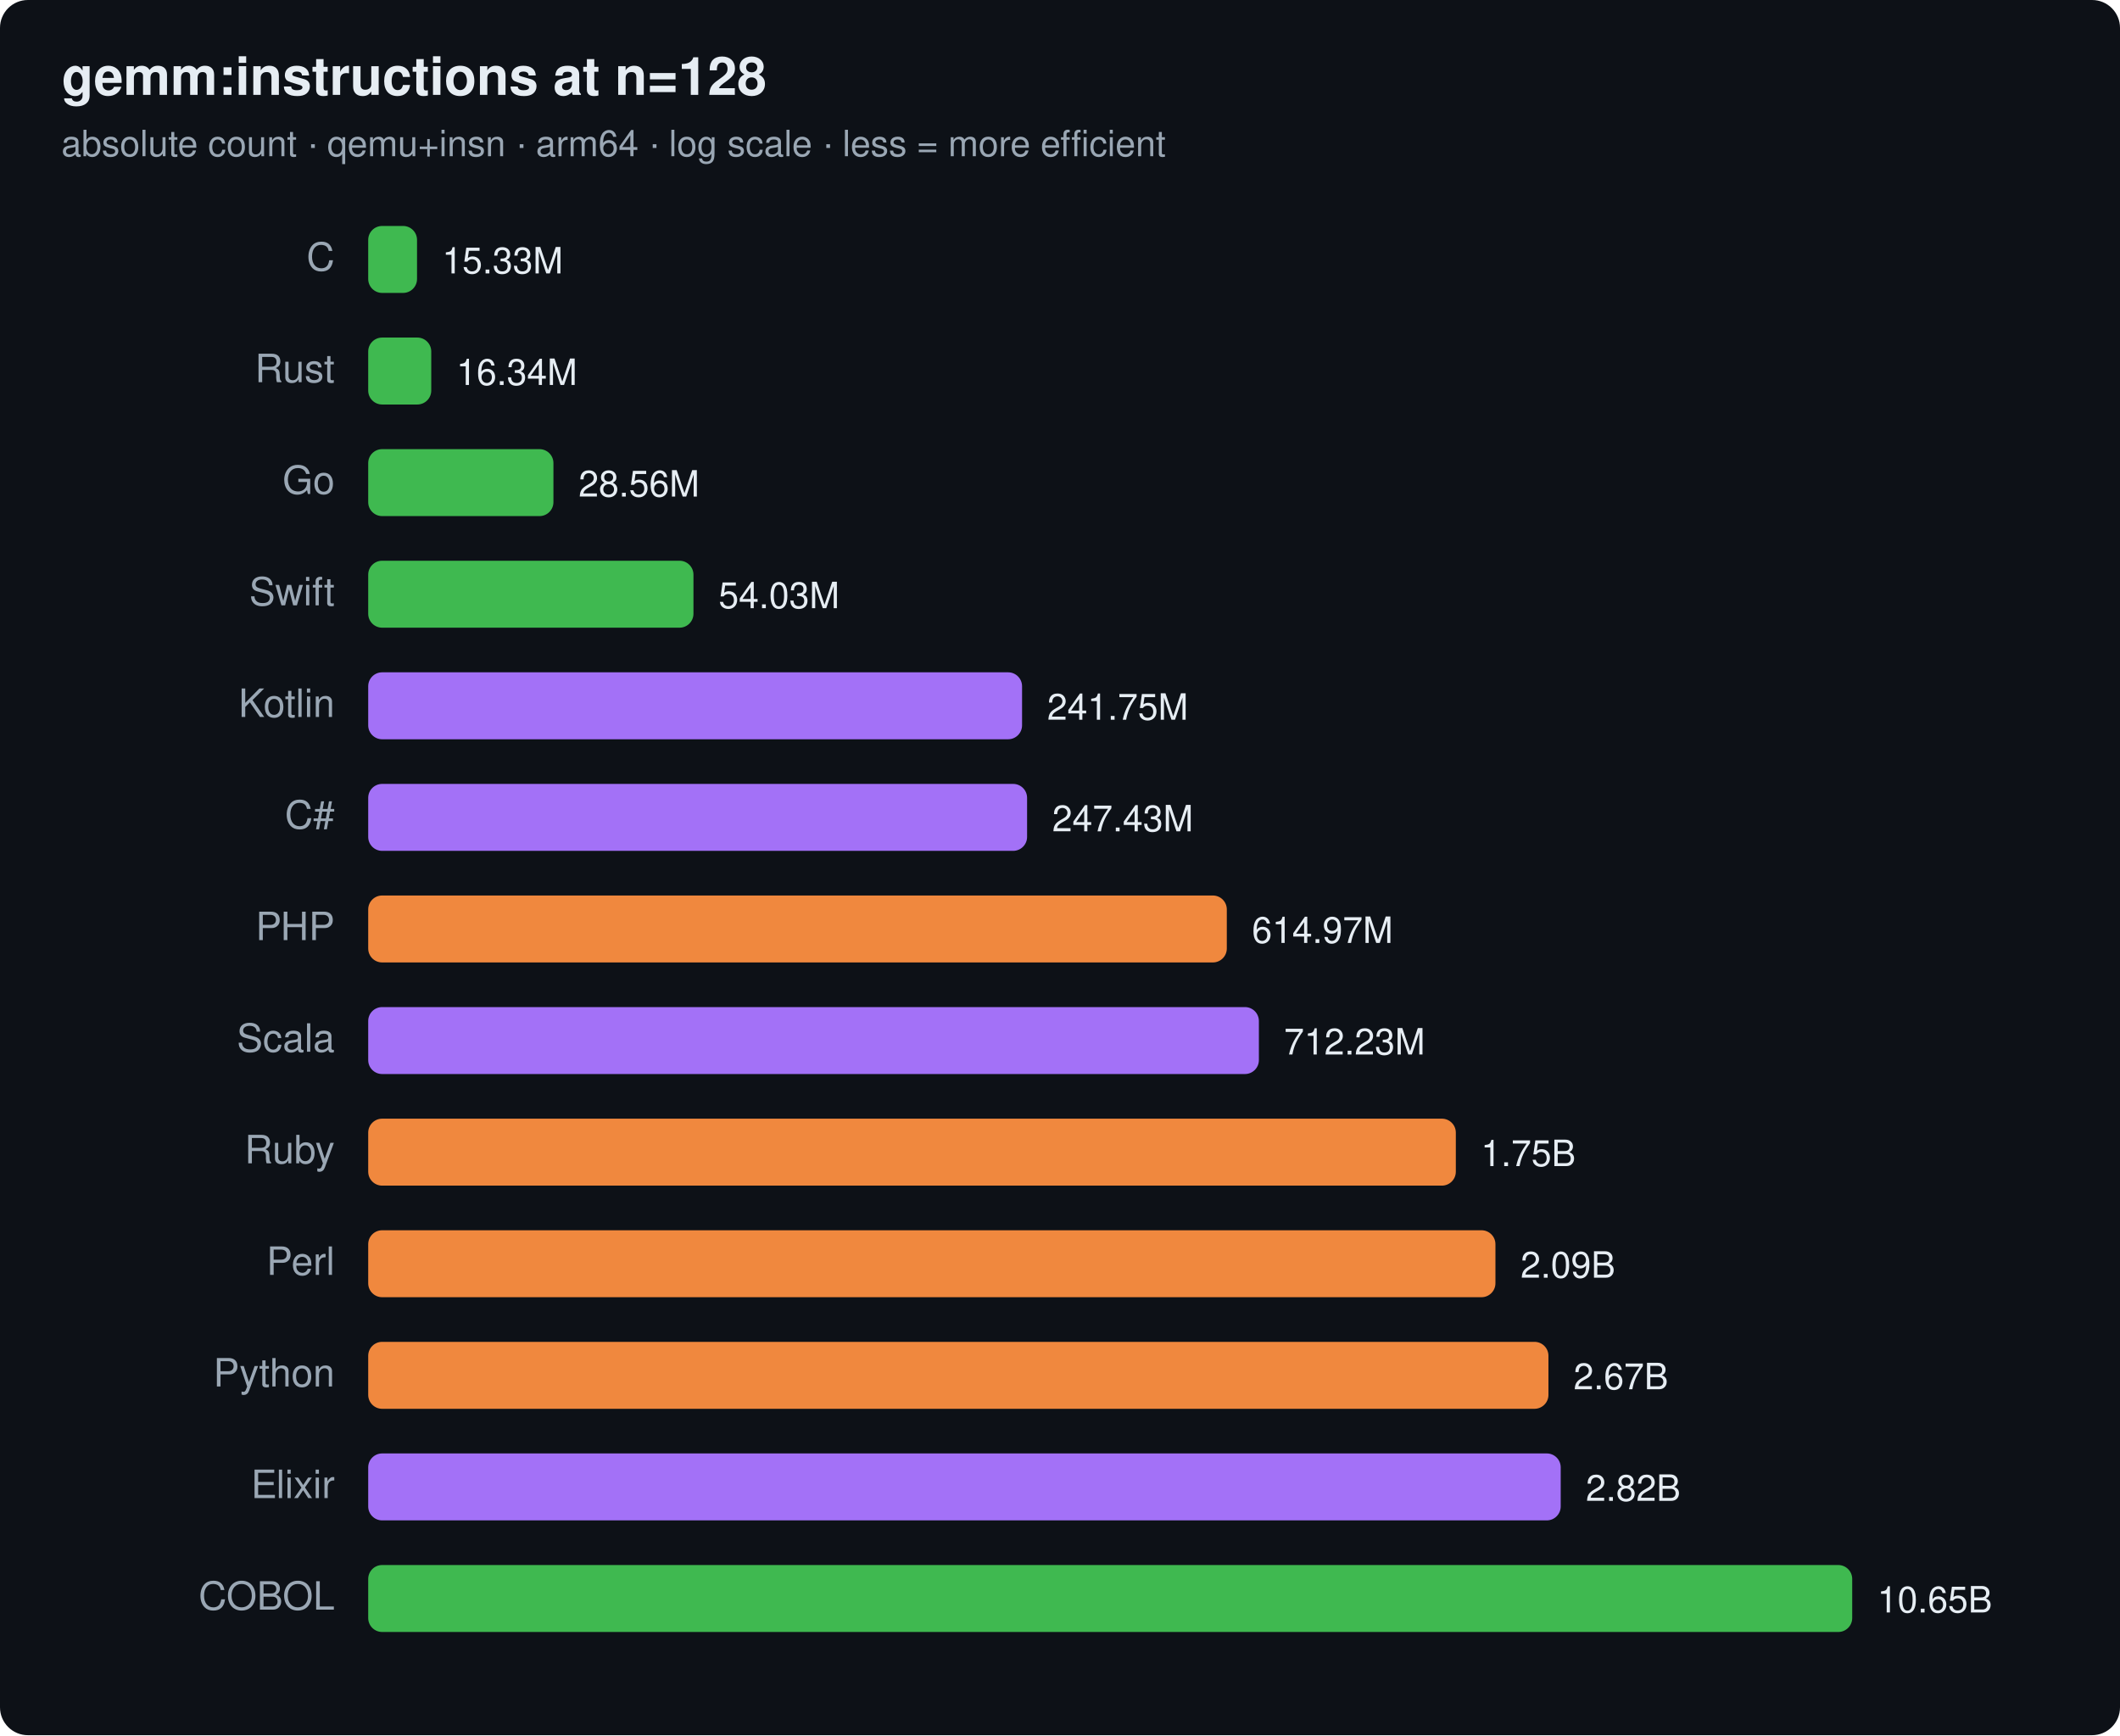
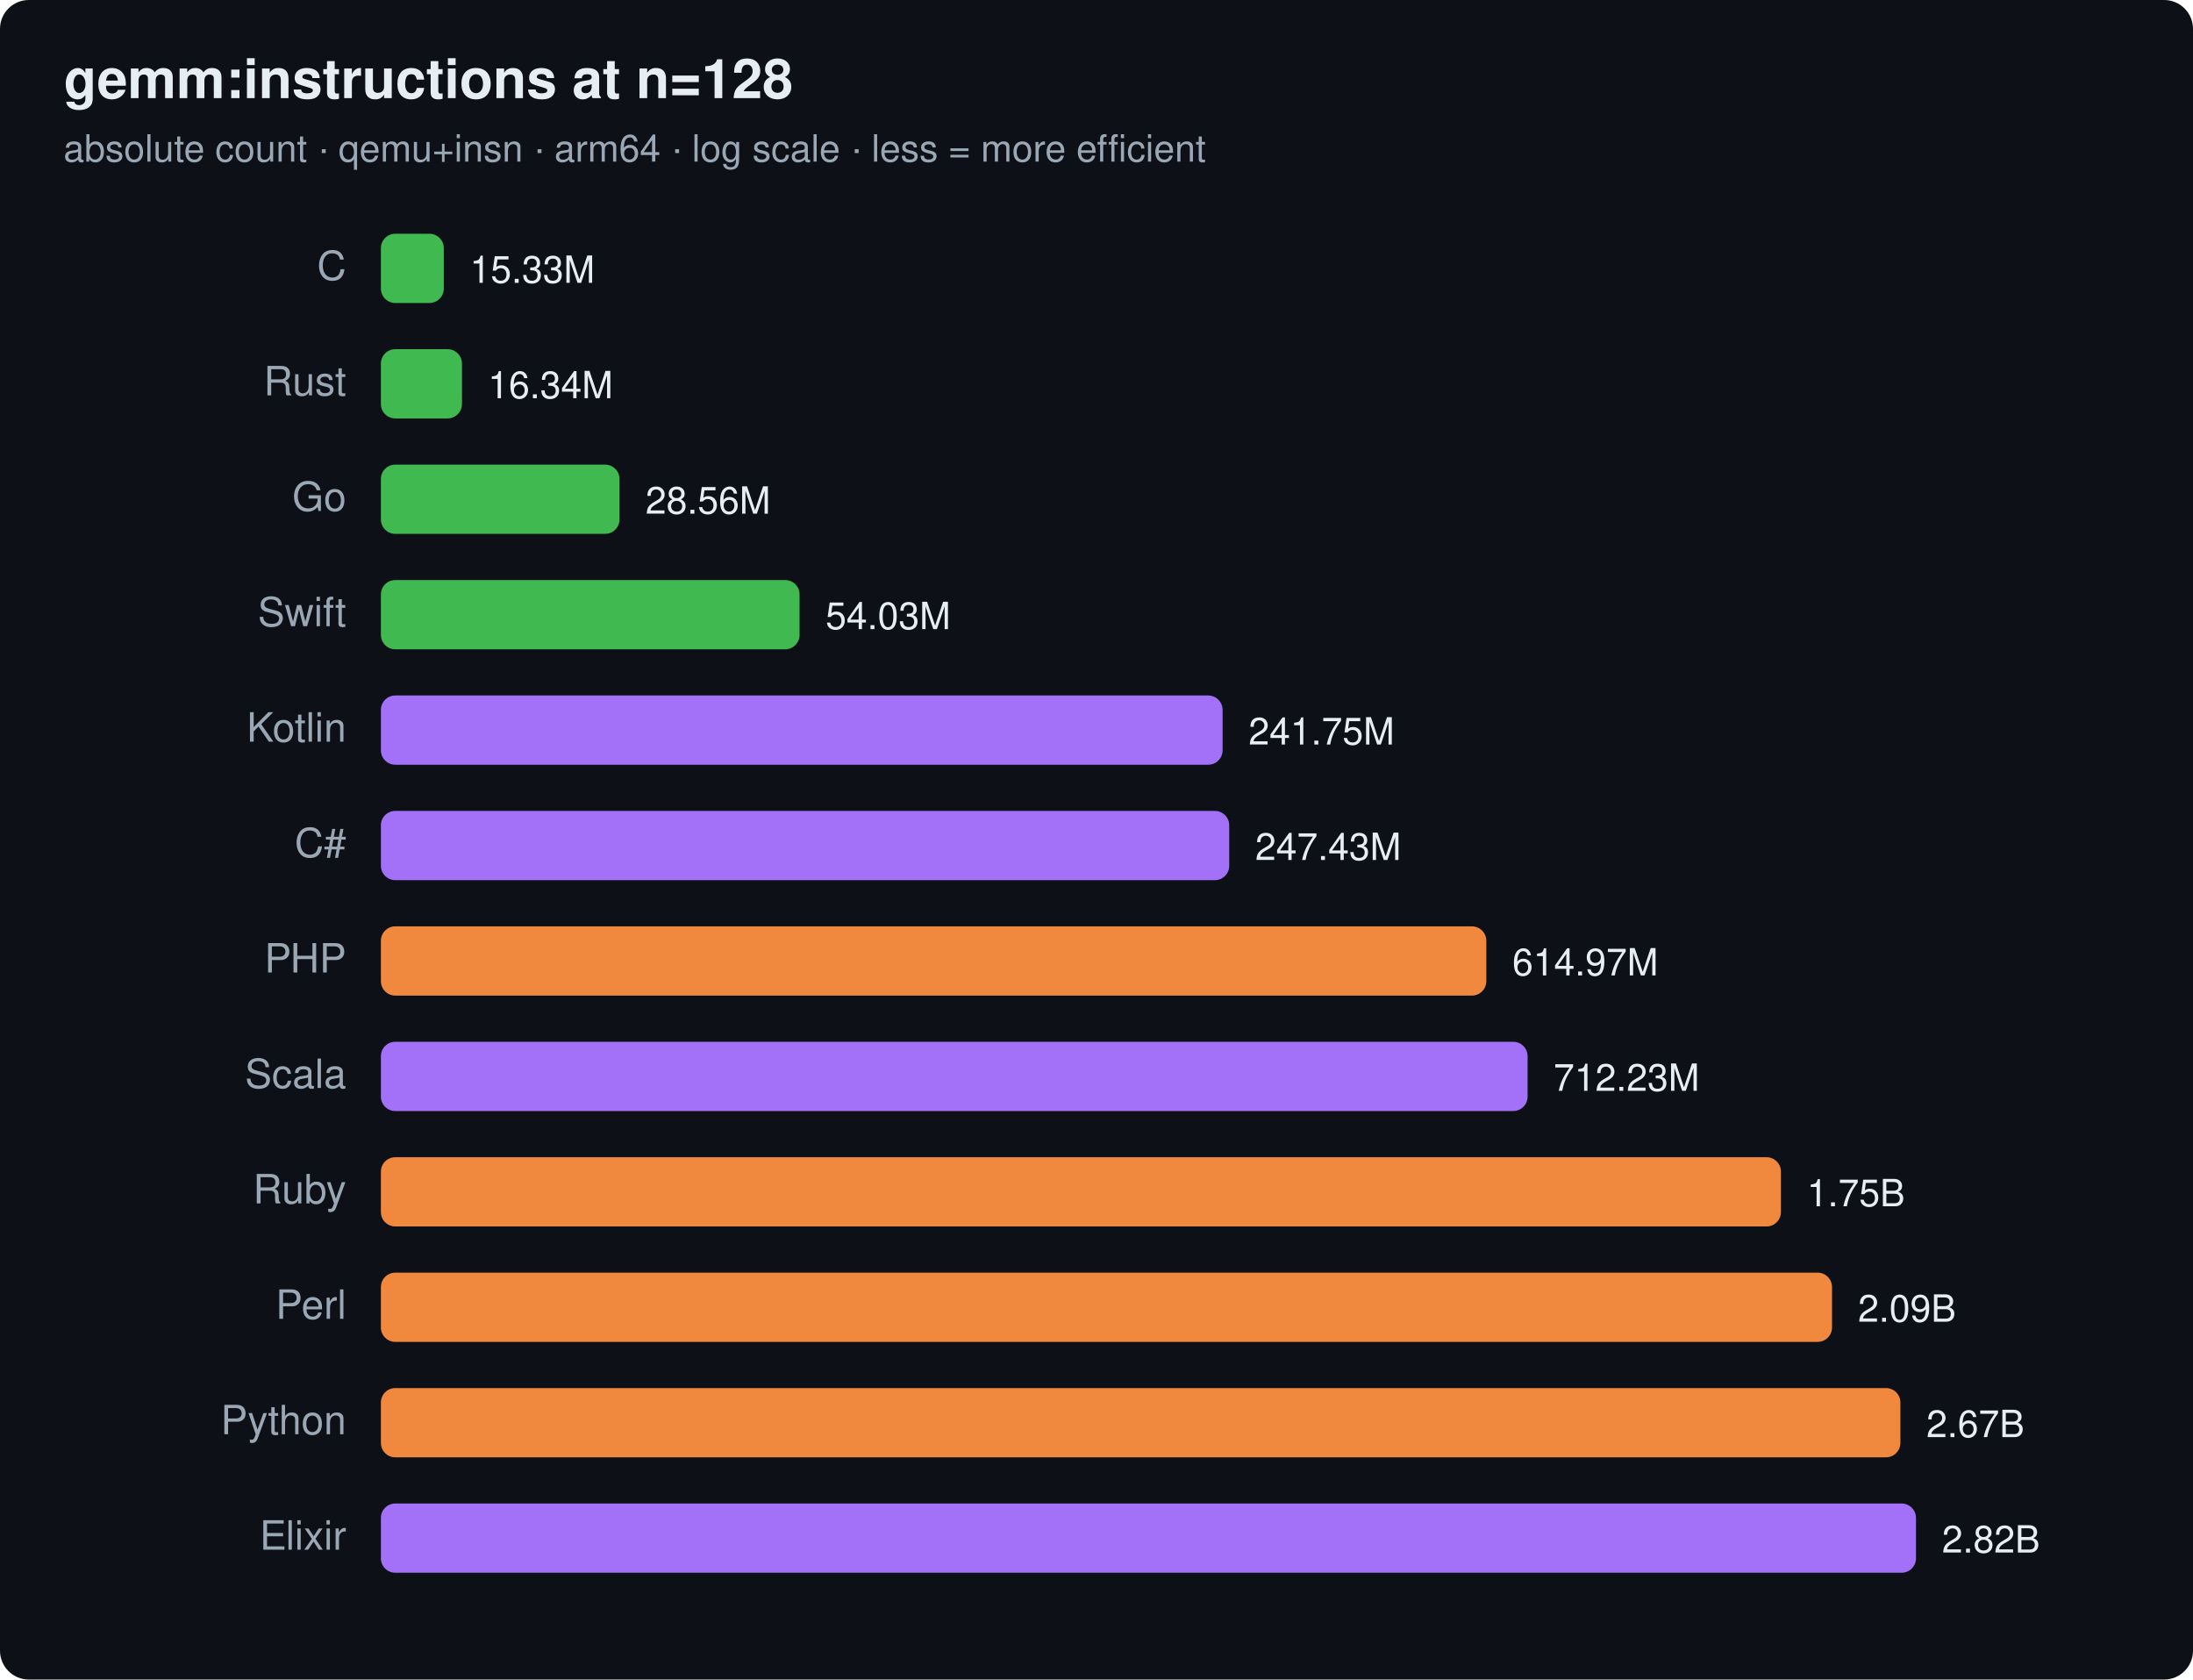
- <svg xmlns="http://www.w3.org/2000/svg" width="760" height="622" viewBox="0 0 760 622" font-family="ui-sans-serif,system-ui,Segoe UI,Helvetica,Arial">
-   <rect width="760" height="622" rx="10" fill="#0d1117" />
+ <svg xmlns="http://www.w3.org/2000/svg" width="760" height="582" viewBox="0 0 760 582" font-family="ui-sans-serif,system-ui,Segoe UI,Helvetica,Arial">
+   <rect width="760" height="582" rx="10" fill="#0d1117" />
  <text x="22" y="34" font-size="19" font-weight="700" fill="#e6edf3">gemm:instructions at n=128</text>
  <text x="22" y="56" font-size="13" fill="#9aa7b4">absolute count · qemu+insn · arm64 · log scale · less = more efficient</text>
  <text x="120" y="97" text-anchor="end" font-size="14" fill="#9aa7b4">C</text>
-   <rect x="132" y="81" width="17.5" height="24" rx="5" fill="#3fb950" />
-   <text x="158.5" y="98" font-size="13" fill="#e6edf3">15.33M</text>
+   <rect x="132" y="81" width="21.8" height="24" rx="5" fill="#3fb950" />
+   <text x="162.8" y="98" font-size="13" fill="#e6edf3">15.33M</text>
  <text x="120" y="137" text-anchor="end" font-size="14" fill="#9aa7b4">Rust</text>
-   <rect x="132" y="121" width="22.6" height="24" rx="5" fill="#3fb950" />
-   <text x="163.6" y="138" font-size="13" fill="#e6edf3">16.34M</text>
+   <rect x="132" y="121" width="28.1" height="24" rx="5" fill="#3fb950" />
+   <text x="169.1" y="138" font-size="13" fill="#e6edf3">16.34M</text>
  <text x="120" y="177" text-anchor="end" font-size="14" fill="#9aa7b4">Go</text>
-   <rect x="132" y="161" width="66.4" height="24" rx="5" fill="#3fb950" />
-   <text x="207.4" y="178" font-size="13" fill="#e6edf3">28.56M</text>
+   <rect x="132" y="161" width="82.7" height="24" rx="5" fill="#3fb950" />
+   <text x="223.7" y="178" font-size="13" fill="#e6edf3">28.56M</text>
  <text x="120" y="217" text-anchor="end" font-size="14" fill="#9aa7b4">Swift</text>
-   <rect x="132" y="201" width="116.6" height="24" rx="5" fill="#3fb950" />
-   <text x="257.6" y="218" font-size="13" fill="#e6edf3">54.03M</text>
+   <rect x="132" y="201" width="145.1" height="24" rx="5" fill="#3fb950" />
+   <text x="286.1" y="218" font-size="13" fill="#e6edf3">54.03M</text>
  <text x="120" y="257" text-anchor="end" font-size="14" fill="#9aa7b4">Kotlin</text>
-   <rect x="132" y="241" width="234.4" height="24" rx="5" fill="#a371f7" />
-   <text x="375.4" y="258" font-size="13" fill="#e6edf3">241.75M</text>
+   <rect x="132" y="241" width="291.7" height="24" rx="5" fill="#a371f7" />
+   <text x="432.7" y="258" font-size="13" fill="#e6edf3">241.75M</text>
  <text x="120" y="297" text-anchor="end" font-size="14" fill="#9aa7b4">C#</text>
-   <rect x="132" y="281" width="236.2" height="24" rx="5" fill="#a371f7" />
-   <text x="377.2" y="298" font-size="13" fill="#e6edf3">247.43M</text>
+   <rect x="132" y="281" width="294.0" height="24" rx="5" fill="#a371f7" />
+   <text x="435.0" y="298" font-size="13" fill="#e6edf3">247.43M</text>
  <text x="120" y="337" text-anchor="end" font-size="14" fill="#9aa7b4">PHP</text>
-   <rect x="132" y="321" width="307.8" height="24" rx="5" fill="#f0883e" />
-   <text x="448.8" y="338" font-size="13" fill="#e6edf3">614.97M</text>
+   <rect x="132" y="321" width="383.1" height="24" rx="5" fill="#f0883e" />
+   <text x="524.1" y="338" font-size="13" fill="#e6edf3">614.97M</text>
  <text x="120" y="377" text-anchor="end" font-size="14" fill="#9aa7b4">Scala</text>
-   <rect x="132" y="361" width="319.3" height="24" rx="5" fill="#a371f7" />
-   <text x="460.3" y="378" font-size="13" fill="#e6edf3">712.23M</text>
+   <rect x="132" y="361" width="397.4" height="24" rx="5" fill="#a371f7" />
+   <text x="538.4" y="378" font-size="13" fill="#e6edf3">712.23M</text>
  <text x="120" y="417" text-anchor="end" font-size="14" fill="#9aa7b4">Ruby</text>
-   <rect x="132" y="401" width="389.9" height="24" rx="5" fill="#f0883e" />
-   <text x="530.9" y="418" font-size="13" fill="#e6edf3">1.75B</text>
+   <rect x="132" y="401" width="485.2" height="24" rx="5" fill="#f0883e" />
+   <text x="626.2" y="418" font-size="13" fill="#e6edf3">1.75B</text>
  <text x="120" y="457" text-anchor="end" font-size="14" fill="#9aa7b4">Perl</text>
-   <rect x="132" y="441" width="404.1" height="24" rx="5" fill="#f0883e" />
-   <text x="545.1" y="458" font-size="13" fill="#e6edf3">2.09B</text>
+   <rect x="132" y="441" width="502.9" height="24" rx="5" fill="#f0883e" />
+   <text x="643.9" y="458" font-size="13" fill="#e6edf3">2.09B</text>
  <text x="120" y="497" text-anchor="end" font-size="14" fill="#9aa7b4">Python</text>
-   <rect x="132" y="481" width="423.1" height="24" rx="5" fill="#f0883e" />
-   <text x="564.1" y="498" font-size="13" fill="#e6edf3">2.67B</text>
+   <rect x="132" y="481" width="526.6" height="24" rx="5" fill="#f0883e" />
+   <text x="667.6" y="498" font-size="13" fill="#e6edf3">2.67B</text>
  <text x="120" y="537" text-anchor="end" font-size="14" fill="#9aa7b4">Elixir</text>
-   <rect x="132" y="521" width="427.5" height="24" rx="5" fill="#a371f7" />
-   <text x="568.5" y="538" font-size="13" fill="#e6edf3">2.82B</text>
-   <text x="120" y="577" text-anchor="end" font-size="14" fill="#9aa7b4">COBOL</text>
-   <rect x="132" y="561" width="532.0" height="24" rx="5" fill="#3fb950" />
-   <text x="673.0" y="578" font-size="13" fill="#e6edf3">10.65B</text>
+   <rect x="132" y="521" width="532.0" height="24" rx="5" fill="#a371f7" />
+   <text x="673.0" y="538" font-size="13" fill="#e6edf3">2.82B</text>
</svg>
